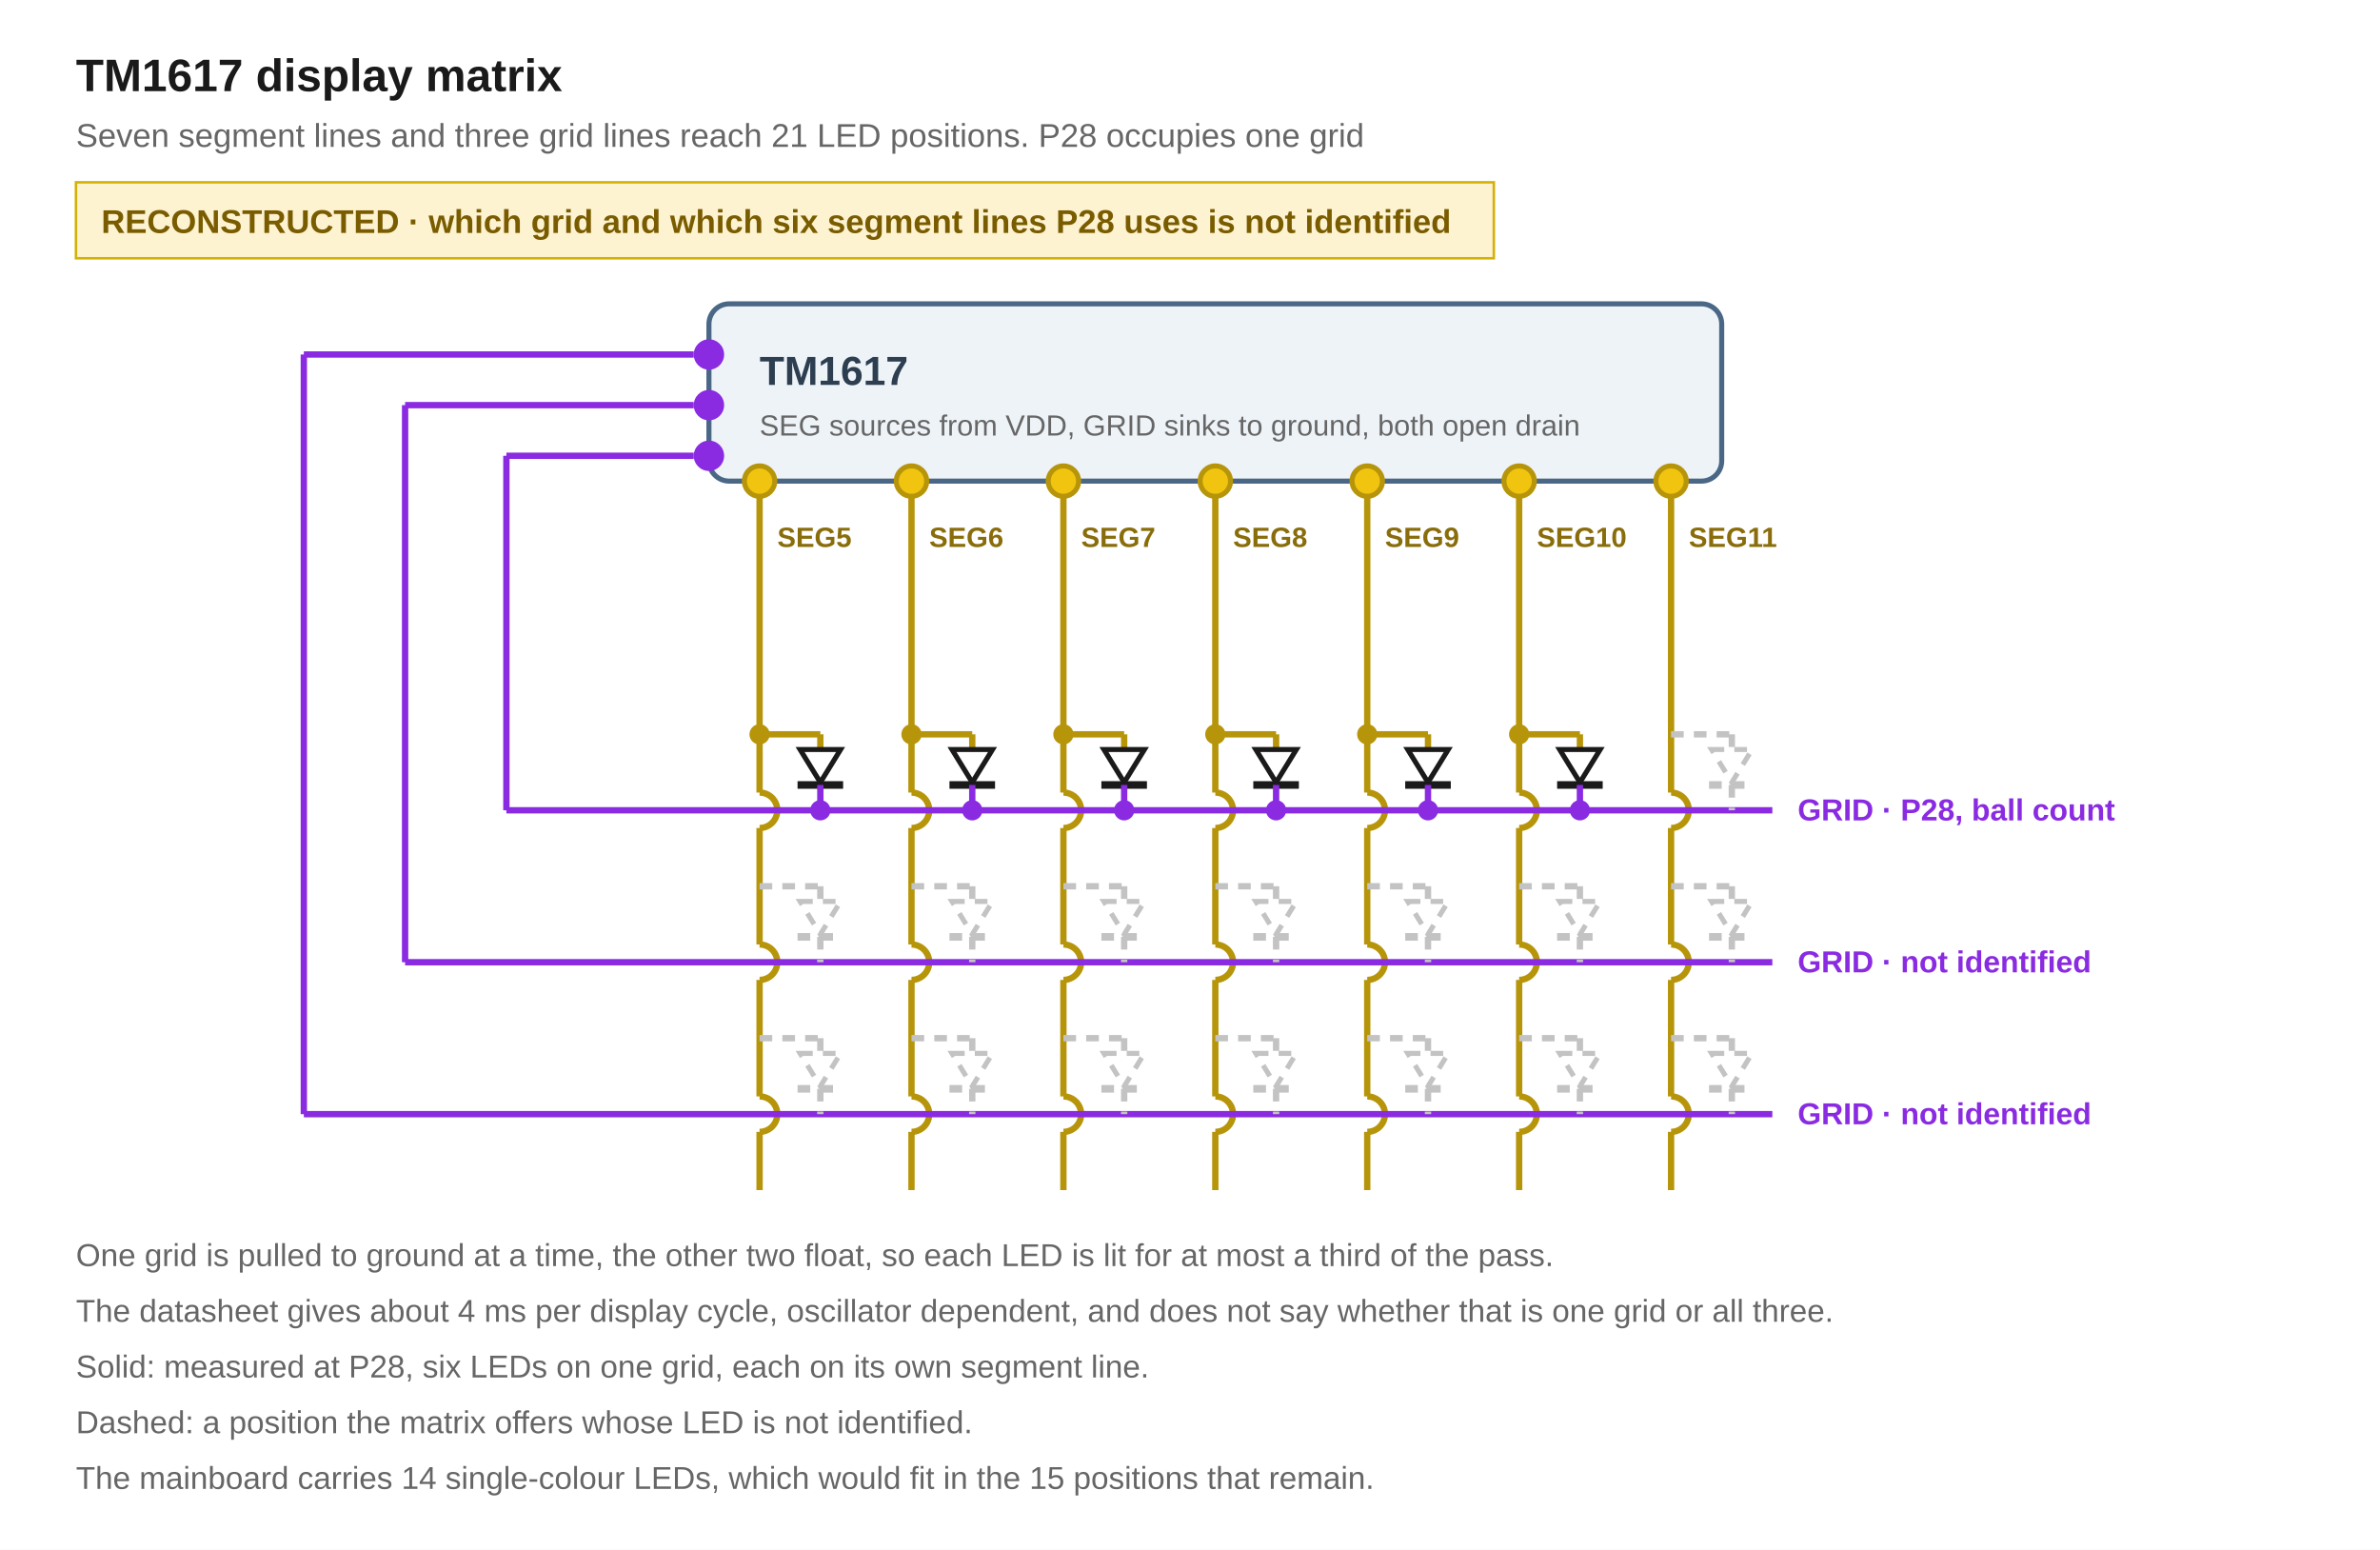
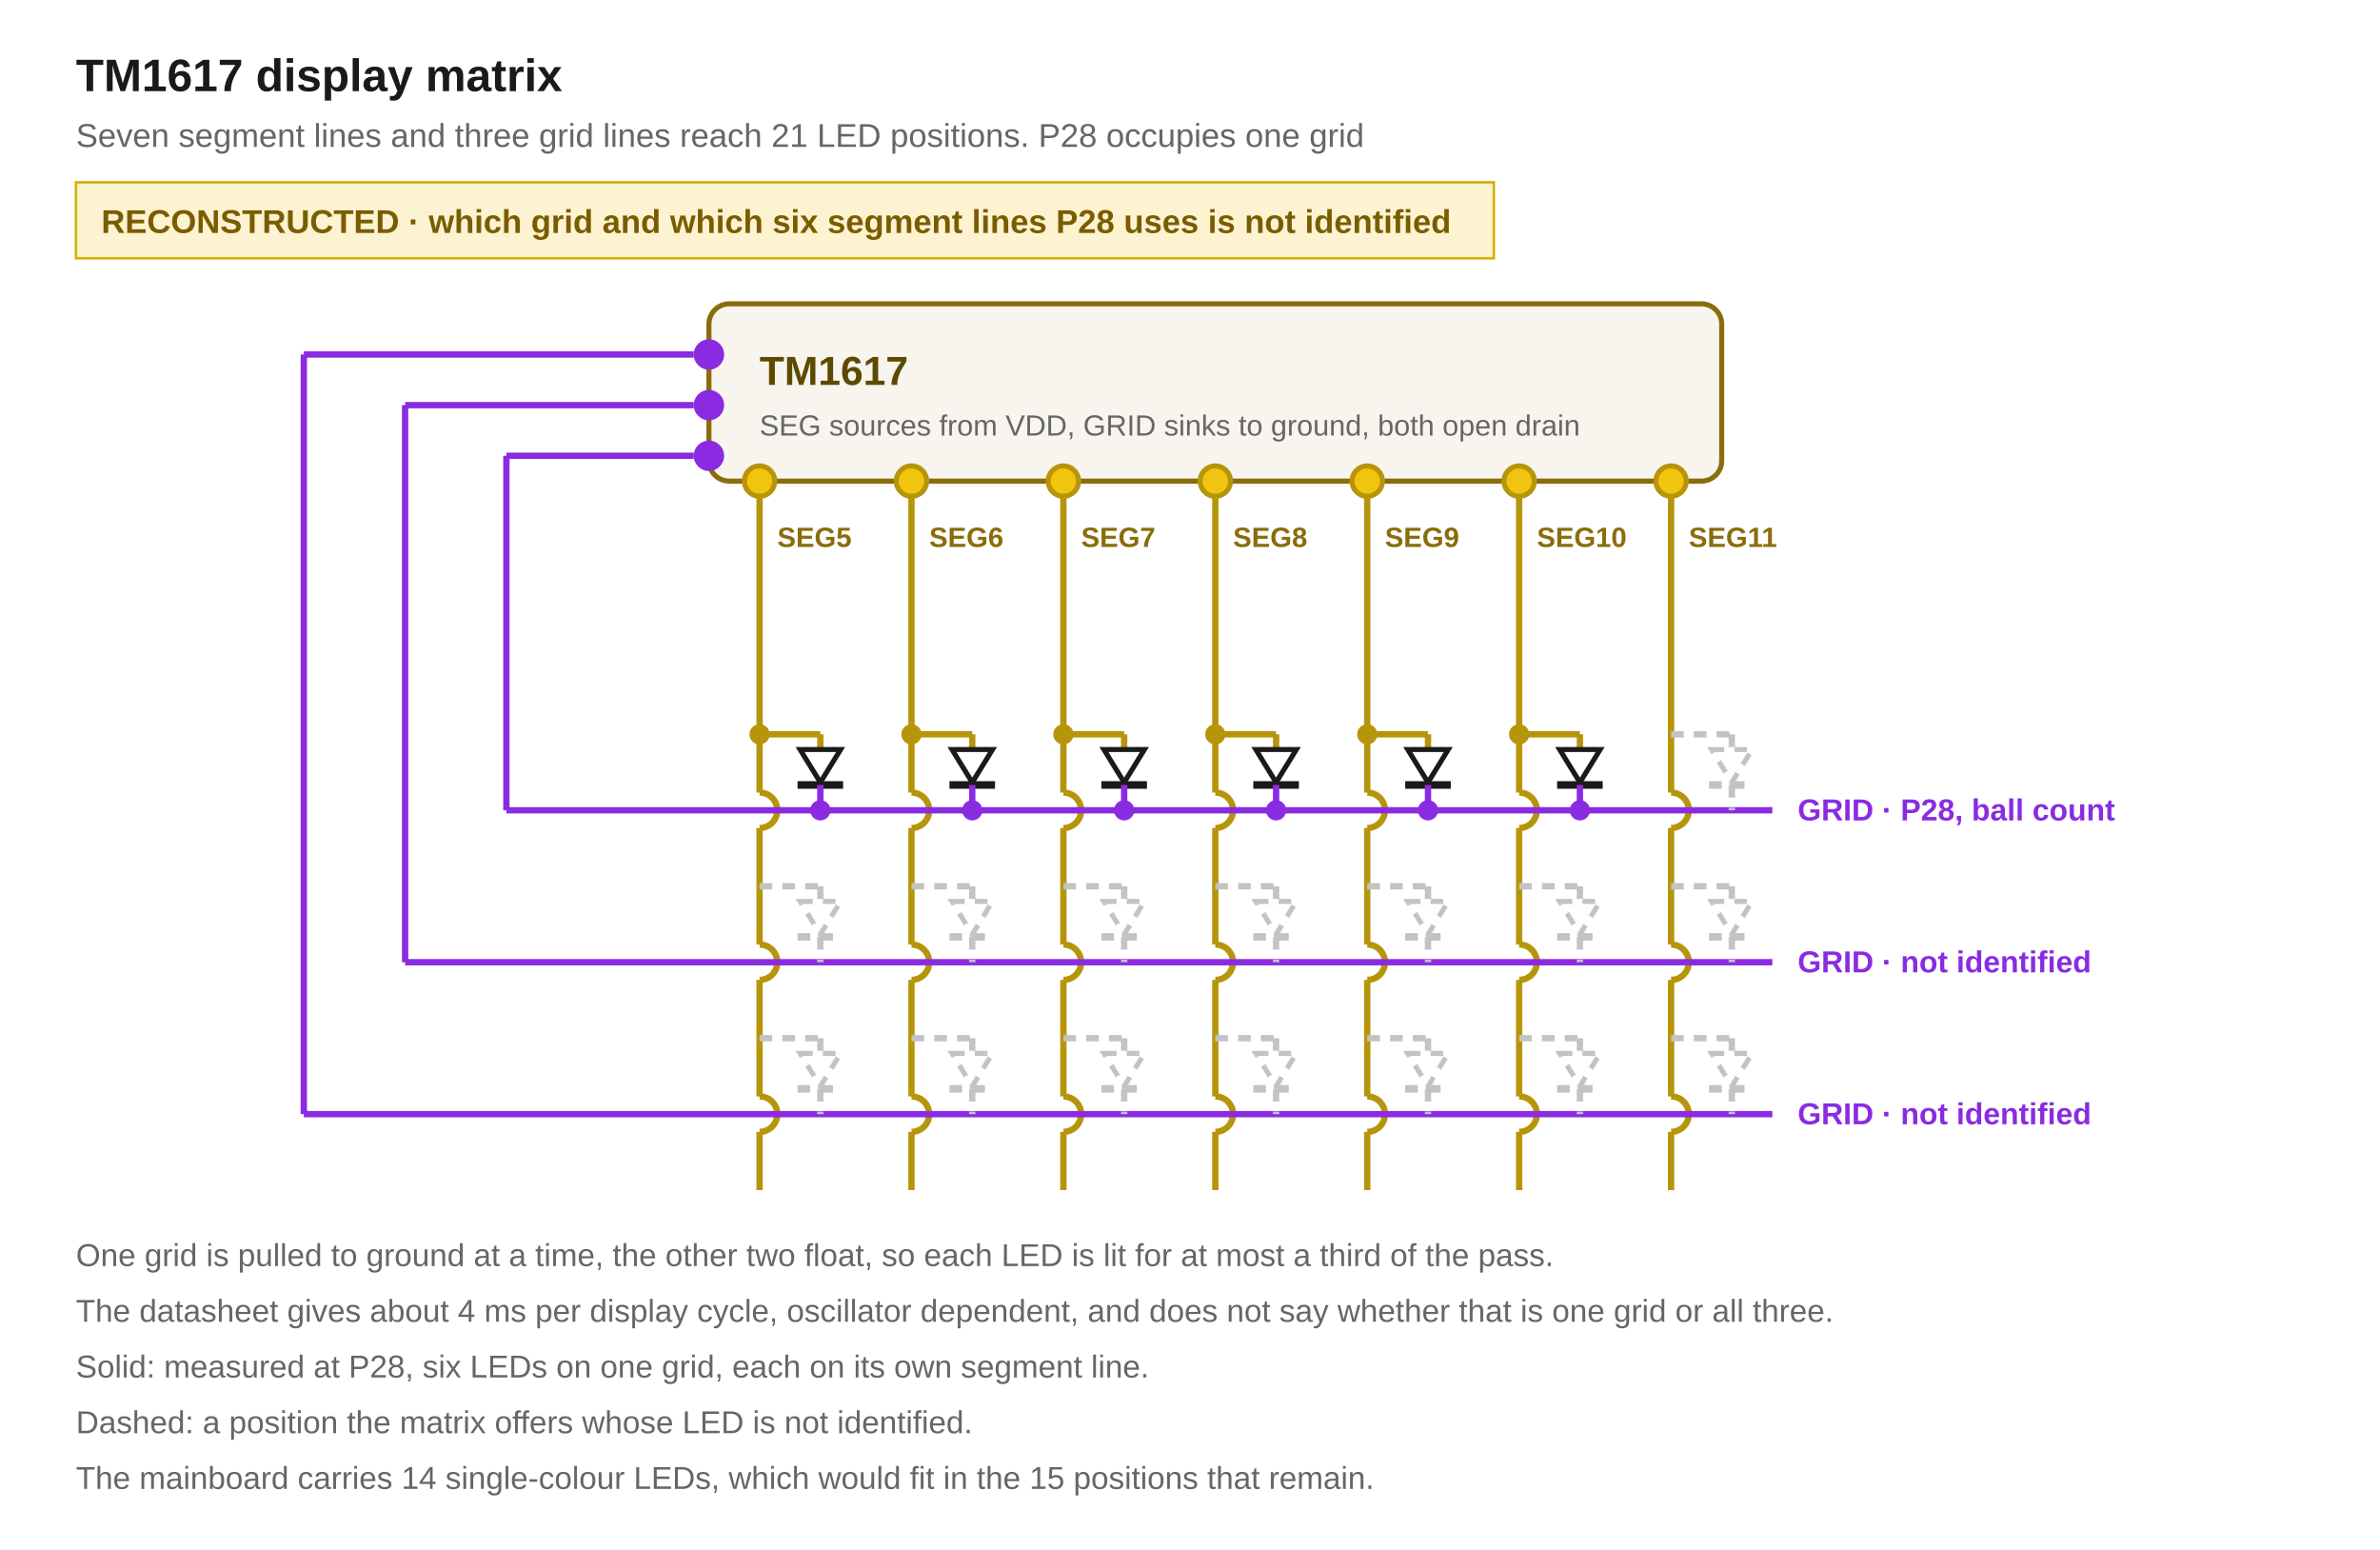
<svg xmlns="http://www.w3.org/2000/svg" viewBox="0 0 940 612" font-family="Segoe UI, Arial, sans-serif">
  <rect x="0" y="0" width="940" height="612" fill="#ffffff" />
  <text x="30" y="36" font-size="18" font-weight="700" fill="#1a1a1a">TM1617 display matrix</text>
  <text x="30" y="58" font-size="13" fill="#666">Seven segment lines and three grid lines reach 21 LED positions. P28 occupies one grid</text>
  <rect x="30" y="72" width="560" height="30" fill="#fdf3d1" stroke="#d4b106" />
  <text x="40" y="92" font-size="13" font-weight="700" fill="#7a5c00">RECONSTRUCTED · which grid and which six segment lines P28 uses is not identified</text>
-   <rect x="280" y="120" width="400" height="70" rx="8" fill="#eef3f8" stroke="#4a6785" stroke-width="2" />
-   <text x="300" y="152" font-size="16" font-weight="700" fill="#2c3e50">TM1617</text>
+   <rect x="280" y="120" width="400" height="70" rx="8" fill="#f8f4ee" stroke="#8a6d0b" stroke-width="2" />
+   <text x="300" y="152" font-size="16" font-weight="700" fill="#5c4a00">TM1617</text>
  <text x="300" y="172" font-size="11.5" fill="#666">SEG sources from VDD, GRID sinks to ground, both open drain</text>
  <circle cx="300" cy="190" r="6" fill="#f1c40f" stroke="#b7950b" stroke-width="2" />
  <line x1="300" y1="196" x2="300" y2="313" stroke="#b7950b" stroke-width="2.5" />
  <path d="M 300 313 A 7 7 0 0 1 300 327" fill="none" stroke="#b7950b" stroke-width="2.5" />
  <line x1="300" y1="327" x2="300" y2="373" stroke="#b7950b" stroke-width="2.5" />
  <path d="M 300 373 A 7 7 0 0 1 300 387" fill="none" stroke="#b7950b" stroke-width="2.5" />
  <line x1="300" y1="387" x2="300" y2="433" stroke="#b7950b" stroke-width="2.5" />
  <path d="M 300 433 A 7 7 0 0 1 300 447" fill="none" stroke="#b7950b" stroke-width="2.5" />
  <line x1="300" y1="447" x2="300" y2="470" stroke="#b7950b" stroke-width="2.5" />
  <text x="307" y="216" font-size="11" font-weight="700" fill="#8a6d0b">SEG5</text>
  <circle cx="360" cy="190" r="6" fill="#f1c40f" stroke="#b7950b" stroke-width="2" />
  <line x1="360" y1="196" x2="360" y2="313" stroke="#b7950b" stroke-width="2.5" />
  <path d="M 360 313 A 7 7 0 0 1 360 327" fill="none" stroke="#b7950b" stroke-width="2.5" />
  <line x1="360" y1="327" x2="360" y2="373" stroke="#b7950b" stroke-width="2.5" />
  <path d="M 360 373 A 7 7 0 0 1 360 387" fill="none" stroke="#b7950b" stroke-width="2.5" />
  <line x1="360" y1="387" x2="360" y2="433" stroke="#b7950b" stroke-width="2.5" />
  <path d="M 360 433 A 7 7 0 0 1 360 447" fill="none" stroke="#b7950b" stroke-width="2.5" />
  <line x1="360" y1="447" x2="360" y2="470" stroke="#b7950b" stroke-width="2.5" />
  <text x="367" y="216" font-size="11" font-weight="700" fill="#8a6d0b">SEG6</text>
  <circle cx="420" cy="190" r="6" fill="#f1c40f" stroke="#b7950b" stroke-width="2" />
  <line x1="420" y1="196" x2="420" y2="313" stroke="#b7950b" stroke-width="2.5" />
  <path d="M 420 313 A 7 7 0 0 1 420 327" fill="none" stroke="#b7950b" stroke-width="2.5" />
  <line x1="420" y1="327" x2="420" y2="373" stroke="#b7950b" stroke-width="2.5" />
  <path d="M 420 373 A 7 7 0 0 1 420 387" fill="none" stroke="#b7950b" stroke-width="2.5" />
  <line x1="420" y1="387" x2="420" y2="433" stroke="#b7950b" stroke-width="2.5" />
  <path d="M 420 433 A 7 7 0 0 1 420 447" fill="none" stroke="#b7950b" stroke-width="2.5" />
  <line x1="420" y1="447" x2="420" y2="470" stroke="#b7950b" stroke-width="2.5" />
  <text x="427" y="216" font-size="11" font-weight="700" fill="#8a6d0b">SEG7</text>
  <circle cx="480" cy="190" r="6" fill="#f1c40f" stroke="#b7950b" stroke-width="2" />
  <line x1="480" y1="196" x2="480" y2="313" stroke="#b7950b" stroke-width="2.5" />
  <path d="M 480 313 A 7 7 0 0 1 480 327" fill="none" stroke="#b7950b" stroke-width="2.5" />
  <line x1="480" y1="327" x2="480" y2="373" stroke="#b7950b" stroke-width="2.5" />
  <path d="M 480 373 A 7 7 0 0 1 480 387" fill="none" stroke="#b7950b" stroke-width="2.5" />
  <line x1="480" y1="387" x2="480" y2="433" stroke="#b7950b" stroke-width="2.5" />
  <path d="M 480 433 A 7 7 0 0 1 480 447" fill="none" stroke="#b7950b" stroke-width="2.5" />
  <line x1="480" y1="447" x2="480" y2="470" stroke="#b7950b" stroke-width="2.5" />
  <text x="487" y="216" font-size="11" font-weight="700" fill="#8a6d0b">SEG8</text>
  <circle cx="540" cy="190" r="6" fill="#f1c40f" stroke="#b7950b" stroke-width="2" />
  <line x1="540" y1="196" x2="540" y2="313" stroke="#b7950b" stroke-width="2.5" />
  <path d="M 540 313 A 7 7 0 0 1 540 327" fill="none" stroke="#b7950b" stroke-width="2.5" />
  <line x1="540" y1="327" x2="540" y2="373" stroke="#b7950b" stroke-width="2.5" />
  <path d="M 540 373 A 7 7 0 0 1 540 387" fill="none" stroke="#b7950b" stroke-width="2.5" />
  <line x1="540" y1="387" x2="540" y2="433" stroke="#b7950b" stroke-width="2.5" />
  <path d="M 540 433 A 7 7 0 0 1 540 447" fill="none" stroke="#b7950b" stroke-width="2.5" />
  <line x1="540" y1="447" x2="540" y2="470" stroke="#b7950b" stroke-width="2.5" />
  <text x="547" y="216" font-size="11" font-weight="700" fill="#8a6d0b">SEG9</text>
  <circle cx="600" cy="190" r="6" fill="#f1c40f" stroke="#b7950b" stroke-width="2" />
  <line x1="600" y1="196" x2="600" y2="313" stroke="#b7950b" stroke-width="2.5" />
  <path d="M 600 313 A 7 7 0 0 1 600 327" fill="none" stroke="#b7950b" stroke-width="2.5" />
  <line x1="600" y1="327" x2="600" y2="373" stroke="#b7950b" stroke-width="2.5" />
  <path d="M 600 373 A 7 7 0 0 1 600 387" fill="none" stroke="#b7950b" stroke-width="2.5" />
  <line x1="600" y1="387" x2="600" y2="433" stroke="#b7950b" stroke-width="2.5" />
  <path d="M 600 433 A 7 7 0 0 1 600 447" fill="none" stroke="#b7950b" stroke-width="2.5" />
  <line x1="600" y1="447" x2="600" y2="470" stroke="#b7950b" stroke-width="2.5" />
  <text x="607" y="216" font-size="11" font-weight="700" fill="#8a6d0b">SEG10</text>
  <circle cx="660" cy="190" r="6" fill="#f1c40f" stroke="#b7950b" stroke-width="2" />
  <line x1="660" y1="196" x2="660" y2="313" stroke="#b7950b" stroke-width="2.5" />
  <path d="M 660 313 A 7 7 0 0 1 660 327" fill="none" stroke="#b7950b" stroke-width="2.5" />
  <line x1="660" y1="327" x2="660" y2="373" stroke="#b7950b" stroke-width="2.5" />
  <path d="M 660 373 A 7 7 0 0 1 660 387" fill="none" stroke="#b7950b" stroke-width="2.5" />
  <line x1="660" y1="387" x2="660" y2="433" stroke="#b7950b" stroke-width="2.5" />
  <path d="M 660 433 A 7 7 0 0 1 660 447" fill="none" stroke="#b7950b" stroke-width="2.5" />
  <line x1="660" y1="447" x2="660" y2="470" stroke="#b7950b" stroke-width="2.5" />
  <text x="667" y="216" font-size="11" font-weight="700" fill="#8a6d0b">SEG11</text>
  <circle cx="280" cy="180" r="6" fill="#8a2be2" />
  <line x1="274" y1="180" x2="200" y2="180" stroke="#8a2be2" stroke-width="2.5" />
  <line x1="200" y1="180" x2="200" y2="320" stroke="#8a2be2" stroke-width="2.5" />
  <line x1="200" y1="320" x2="700" y2="320" stroke="#8a2be2" stroke-width="2.5" />
  <circle cx="280" cy="160" r="6" fill="#8a2be2" />
  <line x1="274" y1="160" x2="160" y2="160" stroke="#8a2be2" stroke-width="2.5" />
  <line x1="160" y1="160" x2="160" y2="380" stroke="#8a2be2" stroke-width="2.5" />
  <line x1="160" y1="380" x2="700" y2="380" stroke="#8a2be2" stroke-width="2.5" />
  <circle cx="280" cy="140" r="6" fill="#8a2be2" />
  <line x1="274" y1="140" x2="120" y2="140" stroke="#8a2be2" stroke-width="2.5" />
  <line x1="120" y1="140" x2="120" y2="440" stroke="#8a2be2" stroke-width="2.5" />
  <line x1="120" y1="440" x2="700" y2="440" stroke="#8a2be2" stroke-width="2.5" />
  <circle cx="300" cy="290" r="4" fill="#b7950b" />
  <circle cx="324" cy="320" r="4" fill="#8a2be2" />
  <line x1="300" y1="290" x2="324" y2="290" stroke="#b7950b" stroke-width="2.5" />
  <line x1="324" y1="290" x2="324" y2="296" stroke="#b7950b" stroke-width="2.5" />
  <polygon points="316,296 332,296 324,309" fill="#fff" stroke="#1a1a1a" stroke-width="2" />
  <line x1="315" y1="310" x2="333" y2="310" stroke="#1a1a1a" stroke-width="3" />
  <line x1="324" y1="310" x2="324" y2="320" stroke="#8a2be2" stroke-width="2.5" />
  <circle cx="360" cy="290" r="4" fill="#b7950b" />
  <circle cx="384" cy="320" r="4" fill="#8a2be2" />
  <line x1="360" y1="290" x2="384" y2="290" stroke="#b7950b" stroke-width="2.5" />
  <line x1="384" y1="290" x2="384" y2="296" stroke="#b7950b" stroke-width="2.5" />
  <polygon points="376,296 392,296 384,309" fill="#fff" stroke="#1a1a1a" stroke-width="2" />
  <line x1="375" y1="310" x2="393" y2="310" stroke="#1a1a1a" stroke-width="3" />
  <line x1="384" y1="310" x2="384" y2="320" stroke="#8a2be2" stroke-width="2.5" />
  <circle cx="420" cy="290" r="4" fill="#b7950b" />
  <circle cx="444" cy="320" r="4" fill="#8a2be2" />
  <line x1="420" y1="290" x2="444" y2="290" stroke="#b7950b" stroke-width="2.5" />
  <line x1="444" y1="290" x2="444" y2="296" stroke="#b7950b" stroke-width="2.5" />
  <polygon points="436,296 452,296 444,309" fill="#fff" stroke="#1a1a1a" stroke-width="2" />
  <line x1="435" y1="310" x2="453" y2="310" stroke="#1a1a1a" stroke-width="3" />
  <line x1="444" y1="310" x2="444" y2="320" stroke="#8a2be2" stroke-width="2.5" />
  <circle cx="480" cy="290" r="4" fill="#b7950b" />
  <circle cx="504" cy="320" r="4" fill="#8a2be2" />
  <line x1="480" y1="290" x2="504" y2="290" stroke="#b7950b" stroke-width="2.5" />
  <line x1="504" y1="290" x2="504" y2="296" stroke="#b7950b" stroke-width="2.5" />
  <polygon points="496,296 512,296 504,309" fill="#fff" stroke="#1a1a1a" stroke-width="2" />
  <line x1="495" y1="310" x2="513" y2="310" stroke="#1a1a1a" stroke-width="3" />
  <line x1="504" y1="310" x2="504" y2="320" stroke="#8a2be2" stroke-width="2.5" />
  <circle cx="540" cy="290" r="4" fill="#b7950b" />
  <circle cx="564" cy="320" r="4" fill="#8a2be2" />
  <line x1="540" y1="290" x2="564" y2="290" stroke="#b7950b" stroke-width="2.5" />
  <line x1="564" y1="290" x2="564" y2="296" stroke="#b7950b" stroke-width="2.5" />
  <polygon points="556,296 572,296 564,309" fill="#fff" stroke="#1a1a1a" stroke-width="2" />
  <line x1="555" y1="310" x2="573" y2="310" stroke="#1a1a1a" stroke-width="3" />
  <line x1="564" y1="310" x2="564" y2="320" stroke="#8a2be2" stroke-width="2.5" />
  <circle cx="600" cy="290" r="4" fill="#b7950b" />
  <circle cx="624" cy="320" r="4" fill="#8a2be2" />
  <line x1="600" y1="290" x2="624" y2="290" stroke="#b7950b" stroke-width="2.5" />
  <line x1="624" y1="290" x2="624" y2="296" stroke="#b7950b" stroke-width="2.5" />
  <polygon points="616,296 632,296 624,309" fill="#fff" stroke="#1a1a1a" stroke-width="2" />
  <line x1="615" y1="310" x2="633" y2="310" stroke="#1a1a1a" stroke-width="3" />
  <line x1="624" y1="310" x2="624" y2="320" stroke="#8a2be2" stroke-width="2.5" />
  <line x1="660" y1="290" x2="684" y2="290" stroke="#c3c3c3" stroke-width="2.5" stroke-dasharray="5 4" />
  <line x1="684" y1="290" x2="684" y2="296" stroke="#c3c3c3" stroke-width="2.5" stroke-dasharray="5 4" />
  <polygon points="676,296 692,296 684,309" fill="#fff" stroke="#c3c3c3" stroke-width="2" stroke-dasharray="5 4" />
  <line x1="675" y1="310" x2="693" y2="310" stroke="#c3c3c3" stroke-width="3" stroke-dasharray="5 4" />
  <line x1="684" y1="310" x2="684" y2="320" stroke="#c3c3c3" stroke-width="2.5" stroke-dasharray="5 4" />
  <line x1="300" y1="350" x2="324" y2="350" stroke="#c3c3c3" stroke-width="2.5" stroke-dasharray="5 4" />
  <line x1="324" y1="350" x2="324" y2="356" stroke="#c3c3c3" stroke-width="2.5" stroke-dasharray="5 4" />
  <polygon points="316,356 332,356 324,369" fill="#fff" stroke="#c3c3c3" stroke-width="2" stroke-dasharray="5 4" />
  <line x1="315" y1="370" x2="333" y2="370" stroke="#c3c3c3" stroke-width="3" stroke-dasharray="5 4" />
  <line x1="324" y1="370" x2="324" y2="380" stroke="#c3c3c3" stroke-width="2.5" stroke-dasharray="5 4" />
  <line x1="360" y1="350" x2="384" y2="350" stroke="#c3c3c3" stroke-width="2.5" stroke-dasharray="5 4" />
  <line x1="384" y1="350" x2="384" y2="356" stroke="#c3c3c3" stroke-width="2.5" stroke-dasharray="5 4" />
  <polygon points="376,356 392,356 384,369" fill="#fff" stroke="#c3c3c3" stroke-width="2" stroke-dasharray="5 4" />
  <line x1="375" y1="370" x2="393" y2="370" stroke="#c3c3c3" stroke-width="3" stroke-dasharray="5 4" />
  <line x1="384" y1="370" x2="384" y2="380" stroke="#c3c3c3" stroke-width="2.5" stroke-dasharray="5 4" />
  <line x1="420" y1="350" x2="444" y2="350" stroke="#c3c3c3" stroke-width="2.5" stroke-dasharray="5 4" />
  <line x1="444" y1="350" x2="444" y2="356" stroke="#c3c3c3" stroke-width="2.5" stroke-dasharray="5 4" />
  <polygon points="436,356 452,356 444,369" fill="#fff" stroke="#c3c3c3" stroke-width="2" stroke-dasharray="5 4" />
  <line x1="435" y1="370" x2="453" y2="370" stroke="#c3c3c3" stroke-width="3" stroke-dasharray="5 4" />
  <line x1="444" y1="370" x2="444" y2="380" stroke="#c3c3c3" stroke-width="2.5" stroke-dasharray="5 4" />
  <line x1="480" y1="350" x2="504" y2="350" stroke="#c3c3c3" stroke-width="2.5" stroke-dasharray="5 4" />
  <line x1="504" y1="350" x2="504" y2="356" stroke="#c3c3c3" stroke-width="2.5" stroke-dasharray="5 4" />
  <polygon points="496,356 512,356 504,369" fill="#fff" stroke="#c3c3c3" stroke-width="2" stroke-dasharray="5 4" />
  <line x1="495" y1="370" x2="513" y2="370" stroke="#c3c3c3" stroke-width="3" stroke-dasharray="5 4" />
  <line x1="504" y1="370" x2="504" y2="380" stroke="#c3c3c3" stroke-width="2.5" stroke-dasharray="5 4" />
  <line x1="540" y1="350" x2="564" y2="350" stroke="#c3c3c3" stroke-width="2.5" stroke-dasharray="5 4" />
  <line x1="564" y1="350" x2="564" y2="356" stroke="#c3c3c3" stroke-width="2.5" stroke-dasharray="5 4" />
  <polygon points="556,356 572,356 564,369" fill="#fff" stroke="#c3c3c3" stroke-width="2" stroke-dasharray="5 4" />
  <line x1="555" y1="370" x2="573" y2="370" stroke="#c3c3c3" stroke-width="3" stroke-dasharray="5 4" />
  <line x1="564" y1="370" x2="564" y2="380" stroke="#c3c3c3" stroke-width="2.5" stroke-dasharray="5 4" />
  <line x1="600" y1="350" x2="624" y2="350" stroke="#c3c3c3" stroke-width="2.5" stroke-dasharray="5 4" />
  <line x1="624" y1="350" x2="624" y2="356" stroke="#c3c3c3" stroke-width="2.5" stroke-dasharray="5 4" />
  <polygon points="616,356 632,356 624,369" fill="#fff" stroke="#c3c3c3" stroke-width="2" stroke-dasharray="5 4" />
  <line x1="615" y1="370" x2="633" y2="370" stroke="#c3c3c3" stroke-width="3" stroke-dasharray="5 4" />
  <line x1="624" y1="370" x2="624" y2="380" stroke="#c3c3c3" stroke-width="2.5" stroke-dasharray="5 4" />
  <line x1="660" y1="350" x2="684" y2="350" stroke="#c3c3c3" stroke-width="2.5" stroke-dasharray="5 4" />
  <line x1="684" y1="350" x2="684" y2="356" stroke="#c3c3c3" stroke-width="2.5" stroke-dasharray="5 4" />
  <polygon points="676,356 692,356 684,369" fill="#fff" stroke="#c3c3c3" stroke-width="2" stroke-dasharray="5 4" />
  <line x1="675" y1="370" x2="693" y2="370" stroke="#c3c3c3" stroke-width="3" stroke-dasharray="5 4" />
  <line x1="684" y1="370" x2="684" y2="380" stroke="#c3c3c3" stroke-width="2.5" stroke-dasharray="5 4" />
  <line x1="300" y1="410" x2="324" y2="410" stroke="#c3c3c3" stroke-width="2.5" stroke-dasharray="5 4" />
  <line x1="324" y1="410" x2="324" y2="416" stroke="#c3c3c3" stroke-width="2.5" stroke-dasharray="5 4" />
  <polygon points="316,416 332,416 324,429" fill="#fff" stroke="#c3c3c3" stroke-width="2" stroke-dasharray="5 4" />
  <line x1="315" y1="430" x2="333" y2="430" stroke="#c3c3c3" stroke-width="3" stroke-dasharray="5 4" />
  <line x1="324" y1="430" x2="324" y2="440" stroke="#c3c3c3" stroke-width="2.5" stroke-dasharray="5 4" />
  <line x1="360" y1="410" x2="384" y2="410" stroke="#c3c3c3" stroke-width="2.5" stroke-dasharray="5 4" />
  <line x1="384" y1="410" x2="384" y2="416" stroke="#c3c3c3" stroke-width="2.5" stroke-dasharray="5 4" />
  <polygon points="376,416 392,416 384,429" fill="#fff" stroke="#c3c3c3" stroke-width="2" stroke-dasharray="5 4" />
  <line x1="375" y1="430" x2="393" y2="430" stroke="#c3c3c3" stroke-width="3" stroke-dasharray="5 4" />
  <line x1="384" y1="430" x2="384" y2="440" stroke="#c3c3c3" stroke-width="2.5" stroke-dasharray="5 4" />
  <line x1="420" y1="410" x2="444" y2="410" stroke="#c3c3c3" stroke-width="2.5" stroke-dasharray="5 4" />
  <line x1="444" y1="410" x2="444" y2="416" stroke="#c3c3c3" stroke-width="2.5" stroke-dasharray="5 4" />
  <polygon points="436,416 452,416 444,429" fill="#fff" stroke="#c3c3c3" stroke-width="2" stroke-dasharray="5 4" />
  <line x1="435" y1="430" x2="453" y2="430" stroke="#c3c3c3" stroke-width="3" stroke-dasharray="5 4" />
  <line x1="444" y1="430" x2="444" y2="440" stroke="#c3c3c3" stroke-width="2.5" stroke-dasharray="5 4" />
  <line x1="480" y1="410" x2="504" y2="410" stroke="#c3c3c3" stroke-width="2.5" stroke-dasharray="5 4" />
  <line x1="504" y1="410" x2="504" y2="416" stroke="#c3c3c3" stroke-width="2.5" stroke-dasharray="5 4" />
  <polygon points="496,416 512,416 504,429" fill="#fff" stroke="#c3c3c3" stroke-width="2" stroke-dasharray="5 4" />
  <line x1="495" y1="430" x2="513" y2="430" stroke="#c3c3c3" stroke-width="3" stroke-dasharray="5 4" />
  <line x1="504" y1="430" x2="504" y2="440" stroke="#c3c3c3" stroke-width="2.5" stroke-dasharray="5 4" />
  <line x1="540" y1="410" x2="564" y2="410" stroke="#c3c3c3" stroke-width="2.5" stroke-dasharray="5 4" />
  <line x1="564" y1="410" x2="564" y2="416" stroke="#c3c3c3" stroke-width="2.5" stroke-dasharray="5 4" />
  <polygon points="556,416 572,416 564,429" fill="#fff" stroke="#c3c3c3" stroke-width="2" stroke-dasharray="5 4" />
  <line x1="555" y1="430" x2="573" y2="430" stroke="#c3c3c3" stroke-width="3" stroke-dasharray="5 4" />
  <line x1="564" y1="430" x2="564" y2="440" stroke="#c3c3c3" stroke-width="2.5" stroke-dasharray="5 4" />
  <line x1="600" y1="410" x2="624" y2="410" stroke="#c3c3c3" stroke-width="2.5" stroke-dasharray="5 4" />
  <line x1="624" y1="410" x2="624" y2="416" stroke="#c3c3c3" stroke-width="2.5" stroke-dasharray="5 4" />
  <polygon points="616,416 632,416 624,429" fill="#fff" stroke="#c3c3c3" stroke-width="2" stroke-dasharray="5 4" />
  <line x1="615" y1="430" x2="633" y2="430" stroke="#c3c3c3" stroke-width="3" stroke-dasharray="5 4" />
  <line x1="624" y1="430" x2="624" y2="440" stroke="#c3c3c3" stroke-width="2.5" stroke-dasharray="5 4" />
  <line x1="660" y1="410" x2="684" y2="410" stroke="#c3c3c3" stroke-width="2.5" stroke-dasharray="5 4" />
  <line x1="684" y1="410" x2="684" y2="416" stroke="#c3c3c3" stroke-width="2.5" stroke-dasharray="5 4" />
  <polygon points="676,416 692,416 684,429" fill="#fff" stroke="#c3c3c3" stroke-width="2" stroke-dasharray="5 4" />
  <line x1="675" y1="430" x2="693" y2="430" stroke="#c3c3c3" stroke-width="3" stroke-dasharray="5 4" />
  <line x1="684" y1="430" x2="684" y2="440" stroke="#c3c3c3" stroke-width="2.5" stroke-dasharray="5 4" />
  <text x="710" y="324" font-size="12" font-weight="700" fill="#8a2be2">GRID · P28, ball count</text>
  <text x="710" y="384" font-size="12" font-weight="700" fill="#8a2be2">GRID · not identified</text>
  <text x="710" y="444" font-size="12" font-weight="700" fill="#8a2be2">GRID · not identified</text>
  <text x="30" y="500" font-size="12.5" fill="#666">One grid is pulled to ground at a time, the other two float, so each LED is lit for at most a third of the pass.</text>
  <text x="30" y="522" font-size="12.5" fill="#666">The datasheet gives about 4 ms per display cycle, oscillator dependent, and does not say whether that is one grid or all three.</text>
  <text x="30" y="544" font-size="12.5" fill="#666">Solid: measured at P28, six LEDs on one grid, each on its own segment line.</text>
  <text x="30" y="566" font-size="12.5" fill="#666">Dashed: a position the matrix offers whose LED is not identified.</text>
  <text x="30" y="588" font-size="12.5" fill="#666">The mainboard carries 14 single-colour LEDs, which would fit in the 15 positions that remain.</text>
</svg>
